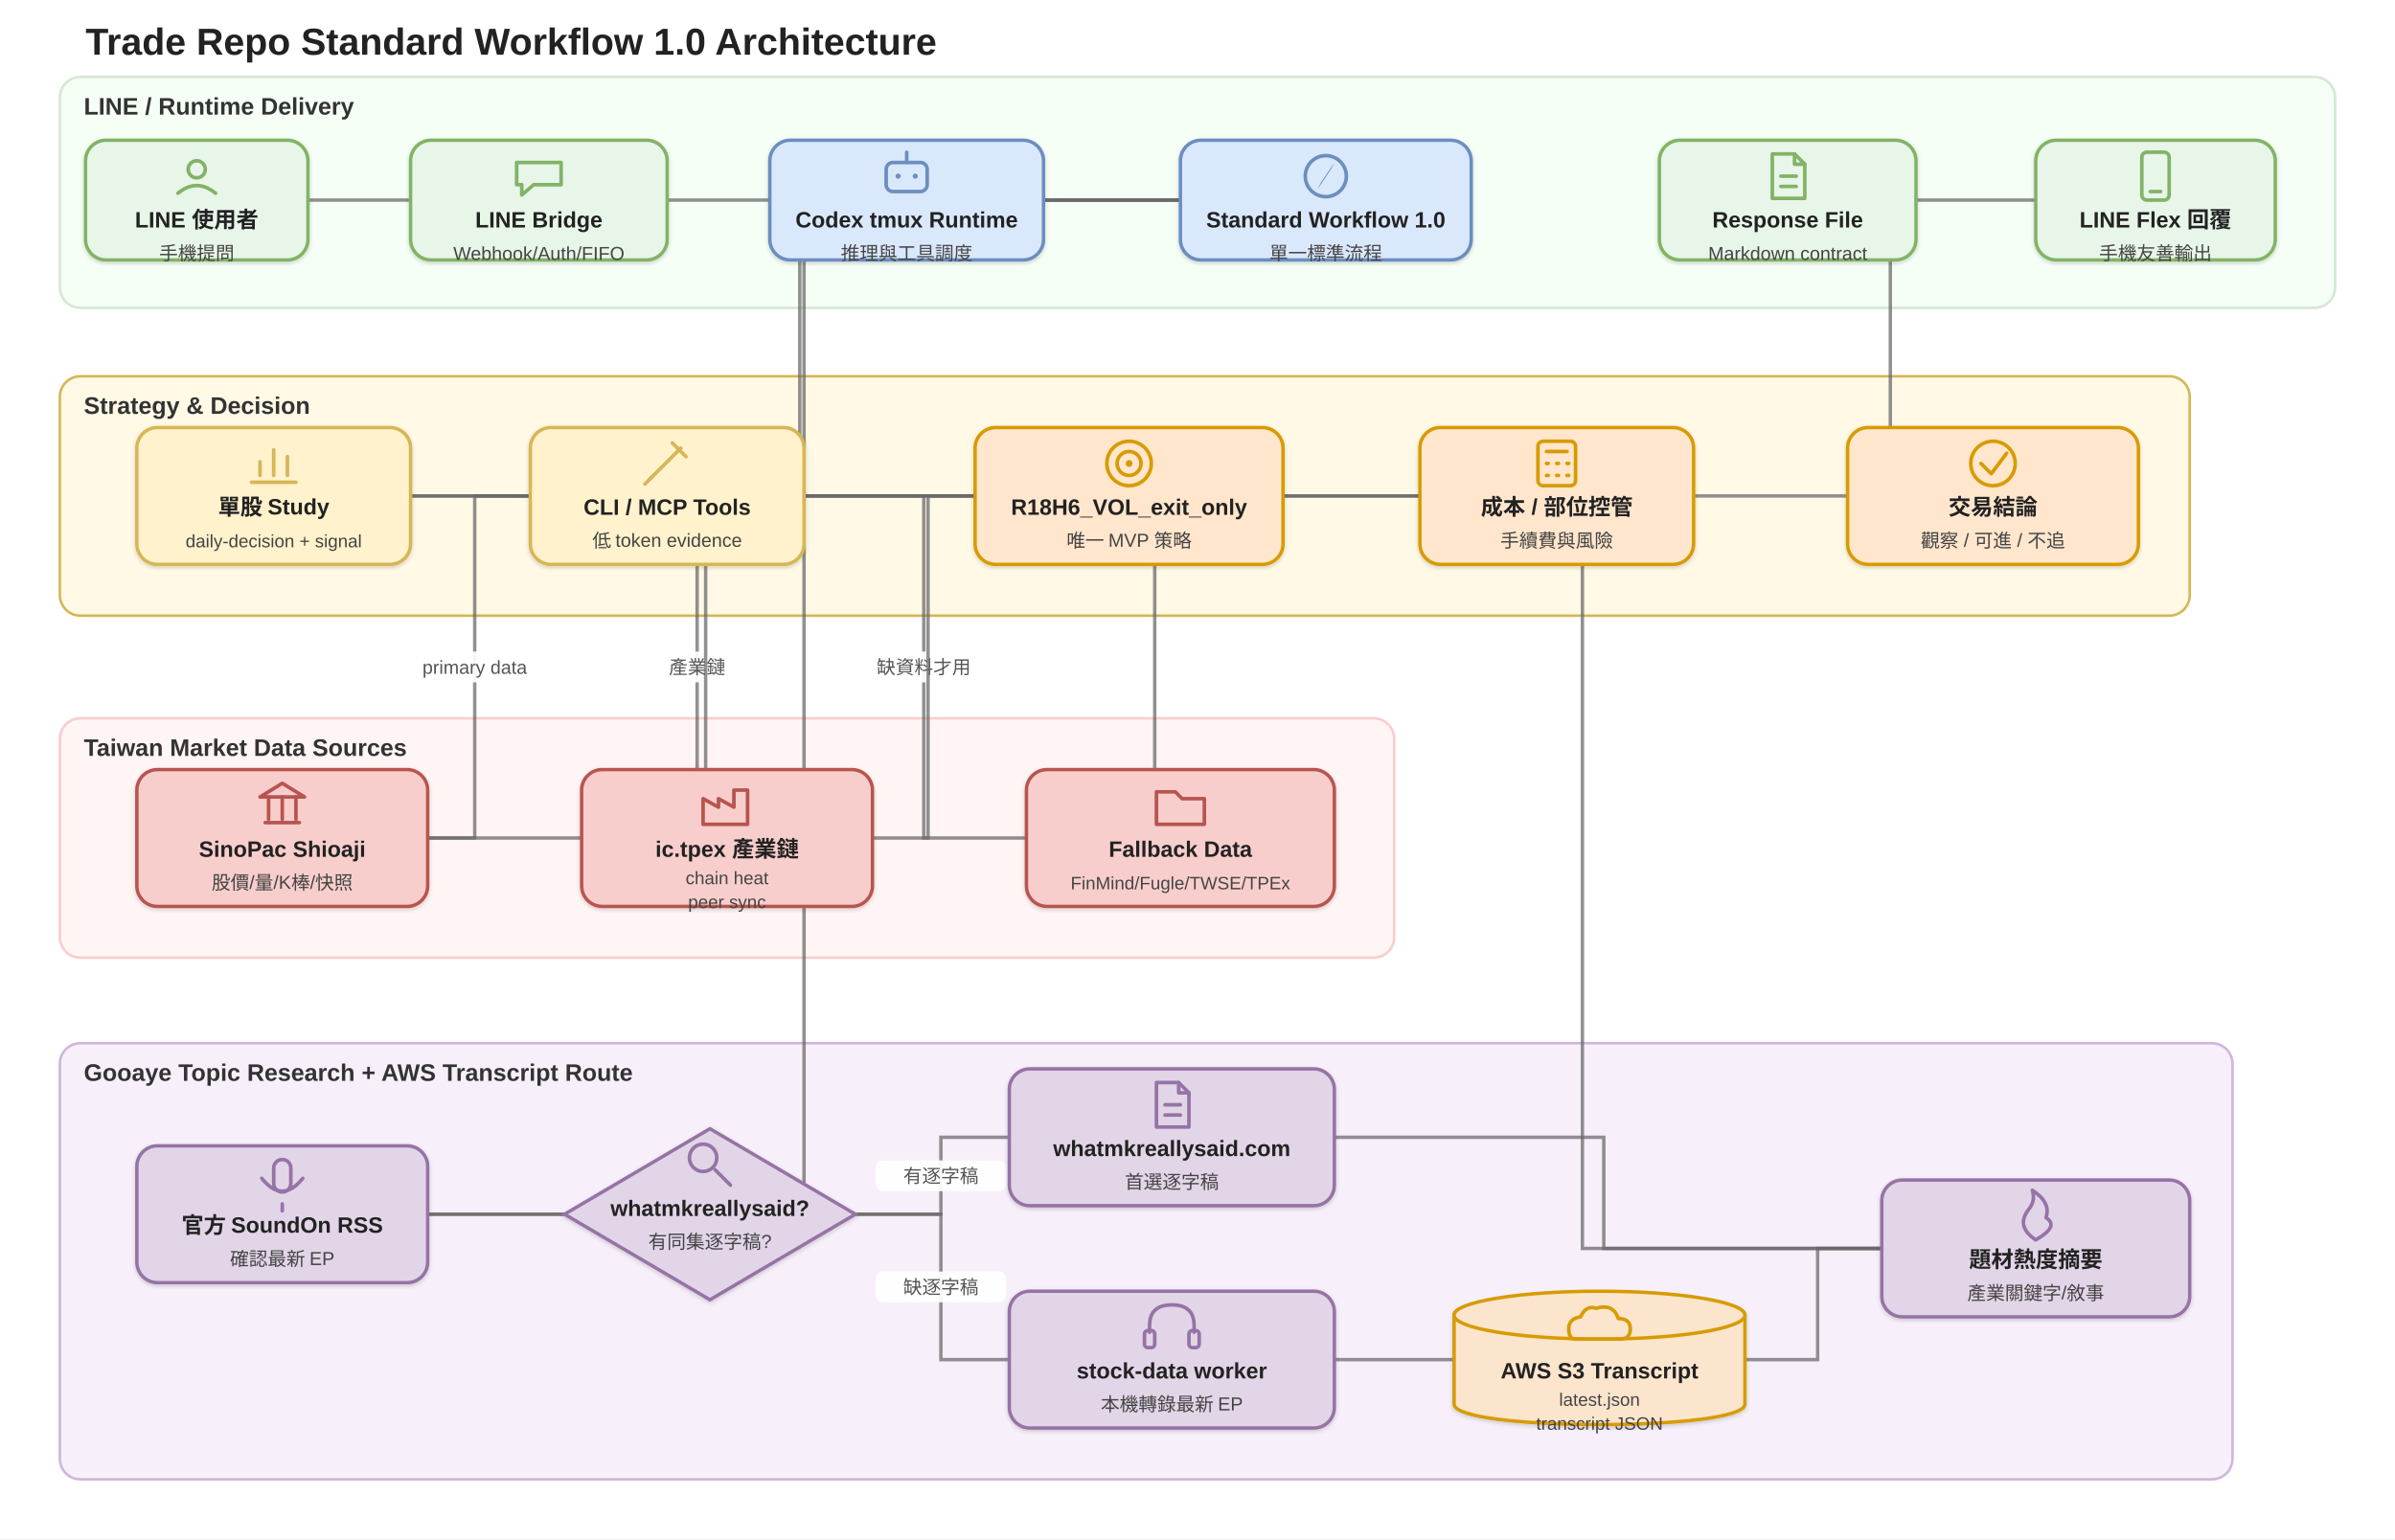
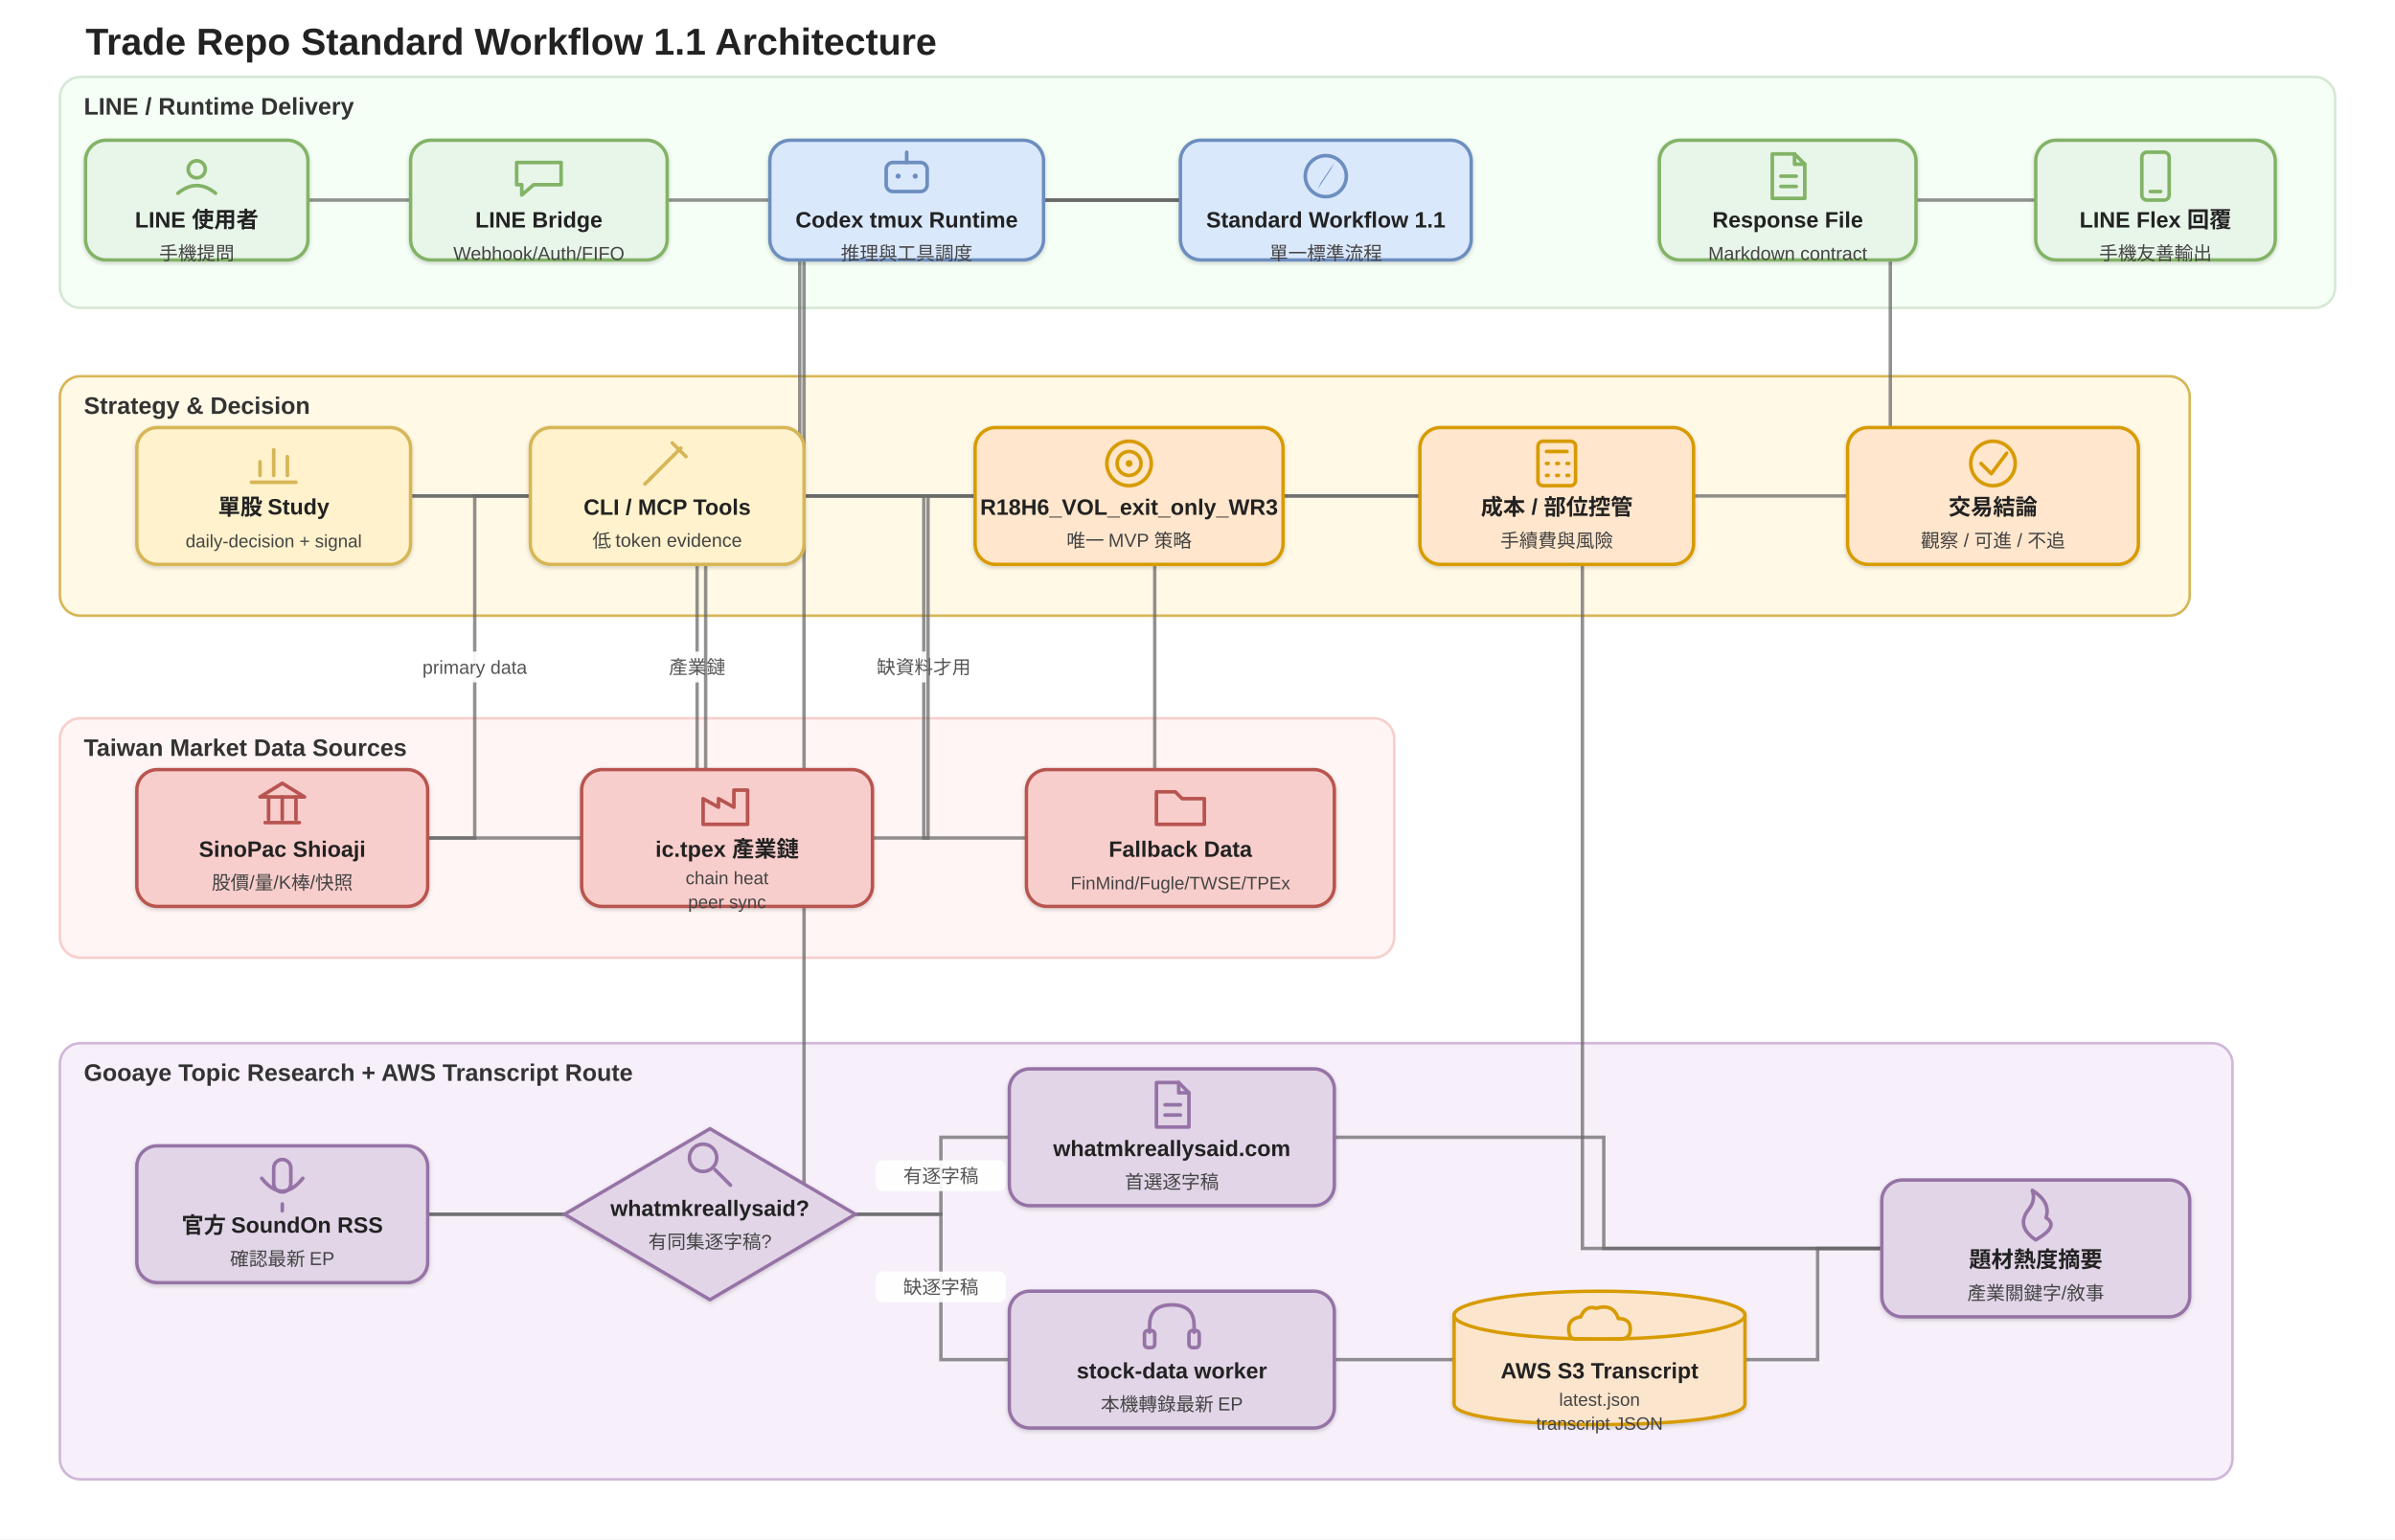
<svg xmlns="http://www.w3.org/2000/svg" width="1400" height="900" viewBox="0 0 1400 900" role="img" aria-labelledby="title desc">
  <defs>
    <marker id="arrow" viewBox="0 0 10 10" refX="9" refY="5" markerWidth="7" markerHeight="7" orient="auto-start-reverse">
      <path d="M 0 0 L 10 5 L 0 10 z" fill="#555" />
    </marker>
    <filter id="cardShadow" x="-5%" y="-5%" width="110%" height="110%">
      <feDropShadow dx="0" dy="1" stdDeviation="1.2" flood-opacity="0.18" />
    </filter>
  </defs>
  <rect width="1400" height="900" fill="#ffffff" />
-   <text x="50" y="32" font-family="Arial, sans-serif" font-size="22" font-weight="700" fill="#222">Trade Repo Standard Workflow 1.0 Architecture</text>
+   <text x="50" y="32" font-family="Arial, sans-serif" font-size="22" font-weight="700" fill="#222">Trade Repo Standard Workflow 1.1 Architecture</text>
  <rect x="35" y="45" width="1330" height="135" rx="12" fill="#F5FFF5" stroke="#D5E8D4" stroke-width="1.5" />
  <text x="49" y="67" font-family="Arial, sans-serif" font-size="14" font-weight="700" fill="#333">LINE / Runtime Delivery</text>
  <rect x="35" y="220" width="1245" height="140" rx="12" fill="#FFF9E6" stroke="#D6B656" stroke-width="1.5" />
  <text x="49" y="242" font-family="Arial, sans-serif" font-size="14" font-weight="700" fill="#333">Strategy &amp; Decision</text>
  <rect x="35" y="420" width="780" height="140" rx="12" fill="#FFF5F5" stroke="#F8CECC" stroke-width="1.5" />
  <text x="49" y="442" font-family="Arial, sans-serif" font-size="14" font-weight="700" fill="#333">Taiwan Market Data Sources</text>
  <rect x="35" y="610" width="1270" height="255" rx="12" fill="#F7F0FA" stroke="#D0B6D9" stroke-width="1.5" />
  <text x="49" y="632" font-family="Arial, sans-serif" font-size="14" font-weight="700" fill="#333">Gooaye Topic Research + AWS Transcript Route</text>
  <path d="M 115.0 117.0 L 215.0 117.0 L 215.0 117.0 L 315.0 117.0" fill="none" stroke="#666" stroke-width="2" opacity="0.72" marker-end="url(#arrow)" />
  <path d="M 315.0 117.0 L 422.5 117.0 L 422.5 117.0 L 530.0 117.0" fill="none" stroke="#666" stroke-width="2" opacity="0.72" marker-end="url(#arrow)" />
  <path d="M 530.0 117.0 L 652.5 117.0 L 652.5 117.0 L 775.0 117.0" fill="none" stroke="#666" stroke-width="2" opacity="0.72" marker-end="url(#arrow)" />
  <path d="M 775.0 117.0 L 467.5 117.0 L 467.5 290.0 L 160.0 290.0" fill="none" stroke="#666" stroke-width="2" opacity="0.72" marker-end="url(#arrow)" />
  <path d="M 160.0 290.0 L 275.0 290.0 L 275.0 290.0 L 390.0 290.0" fill="none" stroke="#666" stroke-width="2" opacity="0.72" marker-end="url(#arrow)" />
  <path d="M 390.0 290.0 L 525.0 290.0 L 525.0 290.0 L 660.0 290.0" fill="none" stroke="#666" stroke-width="2" opacity="0.72" marker-end="url(#arrow)" />
  <path d="M 775.0 117.0 L 470.0 117.0 L 470.0 710.0 L 165.0 710.0" fill="none" stroke="#666" stroke-width="2" opacity="0.72" marker-end="url(#arrow)" />
  <path d="M 165.0 710.0 L 290.0 710.0 L 290.0 710.0 L 415.0 710.0" fill="none" stroke="#666" stroke-width="2" opacity="0.72" marker-end="url(#arrow)" />
  <path d="M 415.0 710.0 L 550.0 710.0 L 550.0 665.0 L 685.0 665.0" fill="none" stroke="#666" stroke-width="2" opacity="0.72" marker-end="url(#arrow)" />
  <rect x="512.0" y="678.5" width="76" height="18" rx="4" fill="#fff" opacity="0.92" />
  <text x="550.0" y="691.5" text-anchor="middle" font-family="Arial, sans-serif" font-size="11" fill="#555">有逐字稿</text>
  <path d="M 415.0 710.0 L 550.0 710.0 L 550.0 795.0 L 685.0 795.0" fill="none" stroke="#666" stroke-width="2" opacity="0.72" marker-end="url(#arrow)" />
  <rect x="512.0" y="743.5" width="76" height="18" rx="4" fill="#fff" opacity="0.92" />
  <text x="550.0" y="756.5" text-anchor="middle" font-family="Arial, sans-serif" font-size="11" fill="#555">缺逐字稿</text>
  <path d="M 685.0 795.0 L 810.0 795.0 L 810.0 795.0 L 935.0 795.0" fill="none" stroke="#666" stroke-width="2" opacity="0.72" marker-end="url(#arrow)" />
  <path d="M 935.0 795.0 L 1062.5 795.0 L 1062.5 730.0 L 1190.0 730.0" fill="none" stroke="#666" stroke-width="2" opacity="0.72" marker-end="url(#arrow)" />
  <path d="M 685.0 665.0 L 937.5 665.0 L 937.5 730.0 L 1190.0 730.0" fill="none" stroke="#666" stroke-width="2" opacity="0.72" marker-end="url(#arrow)" />
  <path d="M 1190.0 730.0 L 925.0 730.0 L 925.0 290.0 L 660.0 290.0" fill="none" stroke="#666" stroke-width="2" opacity="0.72" marker-end="url(#arrow)" />
  <path d="M 390.0 290.0 L 277.5 290.0 L 277.5 490.0 L 165.0 490.0" fill="none" stroke="#666" stroke-width="2" opacity="0.72" marker-end="url(#arrow)" />
  <rect x="239.5" y="381.0" width="76" height="18" rx="4" fill="#fff" opacity="0.92" />
  <text x="277.5" y="394.0" text-anchor="middle" font-family="Arial, sans-serif" font-size="11" fill="#555">primary data</text>
  <path d="M 390.0 290.0 L 407.5 290.0 L 407.5 490.0 L 425.0 490.0" fill="none" stroke="#666" stroke-width="2" opacity="0.72" marker-end="url(#arrow)" />
  <rect x="369.5" y="381.0" width="76" height="18" rx="4" fill="#fff" opacity="0.92" />
  <text x="407.5" y="394.0" text-anchor="middle" font-family="Arial, sans-serif" font-size="11" fill="#555">產業鏈</text>
  <path d="M 390.0 290.0 L 540.0 290.0 L 540.0 490.0 L 690.0 490.0" fill="none" stroke="#666" stroke-width="2" opacity="0.72" marker-end="url(#arrow)" />
  <rect x="502.0" y="381.0" width="76" height="18" rx="4" fill="#fff" opacity="0.92" />
  <text x="540.0" y="394.0" text-anchor="middle" font-family="Arial, sans-serif" font-size="11" fill="#555">缺資料才用</text>
  <path d="M 165.0 490.0 L 412.5 490.0 L 412.5 290.0 L 660.0 290.0" fill="none" stroke="#666" stroke-width="2" opacity="0.72" marker-end="url(#arrow)" />
  <path d="M 425.0 490.0 L 542.5 490.0 L 542.5 290.0 L 660.0 290.0" fill="none" stroke="#666" stroke-width="2" opacity="0.72" marker-end="url(#arrow)" />
  <path d="M 690.0 490.0 L 675.0 490.0 L 675.0 290.0 L 660.0 290.0" fill="none" stroke="#666" stroke-width="2" opacity="0.72" marker-end="url(#arrow)" />
  <path d="M 660.0 290.0 L 785.0 290.0 L 785.0 290.0 L 910.0 290.0" fill="none" stroke="#666" stroke-width="2" opacity="0.72" marker-end="url(#arrow)" />
  <path d="M 910.0 290.0 L 1037.5 290.0 L 1037.5 290.0 L 1165.0 290.0" fill="none" stroke="#666" stroke-width="2" opacity="0.72" marker-end="url(#arrow)" />
  <path d="M 1165.0 290.0 L 1105.0 290.0 L 1105.0 117.0 L 1045.0 117.0" fill="none" stroke="#666" stroke-width="2" opacity="0.72" marker-end="url(#arrow)" />
  <path d="M 1045.0 117.0 L 1152.5 117.0 L 1152.5 117.0 L 1260.0 117.0" fill="none" stroke="#666" stroke-width="2" opacity="0.72" marker-end="url(#arrow)" />
  <rect x="50" y="82" width="130" height="70" rx="12" fill="#E8F5E9" stroke="#82B366" stroke-width="2" filter="url(#cardShadow)" />
  <circle cx="115.0" cy="99" r="5" fill="none" stroke="#82B366" stroke-width="2.1" stroke-linecap="round" stroke-linejoin="round" />
  <path d="M 104.0 113 Q 115.0 104 126.0 113" fill="none" stroke="#82B366" stroke-width="2.1" stroke-linecap="round" stroke-linejoin="round" />
  <text x="115.0" y="133" text-anchor="middle" font-family="Arial, sans-serif" font-size="13" font-weight="700" fill="#222">LINE 使用者</text>
  <text x="115.0" y="152" text-anchor="middle" font-family="Arial, sans-serif" font-size="11" fill="#444">手機提問</text>
  <rect x="240" y="82" width="150" height="70" rx="12" fill="#E8F5E9" stroke="#82B366" stroke-width="2" filter="url(#cardShadow)" />
  <path d="M 302.0 95 H 328.0 V 108 H 312.0 L 305.0 114 V 108 H 302.0 Z" fill="none" stroke="#82B366" stroke-width="2.1" stroke-linecap="round" stroke-linejoin="round" />
  <text x="315.0" y="133" text-anchor="middle" font-family="Arial, sans-serif" font-size="13" font-weight="700" fill="#222">LINE Bridge</text>
  <text x="315.0" y="152" text-anchor="middle" font-family="Arial, sans-serif" font-size="11" fill="#444">Webhook/Auth/FIFO</text>
  <rect x="450" y="82" width="160" height="70" rx="12" fill="#DAE8FC" stroke="#6C8EBF" stroke-width="2" filter="url(#cardShadow)" />
  <rect x="518.0" y="95" width="24" height="17" rx="4" fill="none" stroke="#6C8EBF" stroke-width="2.1" stroke-linecap="round" stroke-linejoin="round" />
  <path d="M 530.0 95 V 89" fill="none" stroke="#6C8EBF" stroke-width="2.1" stroke-linecap="round" stroke-linejoin="round" />
  <circle cx="525.0" cy="103" r="1.5" fill="#6C8EBF" />
  <circle cx="535.0" cy="103" r="1.5" fill="#6C8EBF" />
  <text x="530.0" y="133" text-anchor="middle" font-family="Arial, sans-serif" font-size="13" font-weight="700" fill="#222">Codex tmux Runtime</text>
  <text x="530.0" y="152" text-anchor="middle" font-family="Arial, sans-serif" font-size="11" fill="#444">推理與工具調度</text>
  <rect x="690" y="82" width="170" height="70" rx="12" fill="#DAE8FC" stroke="#6C8EBF" stroke-width="2" filter="url(#cardShadow)" />
  <circle cx="775.0" cy="103" r="12" fill="none" stroke="#6C8EBF" stroke-width="2.1" stroke-linecap="round" stroke-linejoin="round" />
  <path d="M 780.0 95 L 772.0 107 L 770.0 111 L 778.0 99 Z" fill="#6C8EBF" />
-   <text x="775.0" y="133" text-anchor="middle" font-family="Arial, sans-serif" font-size="13" font-weight="700" fill="#222">Standard Workflow 1.0</text>
+   <text x="775.0" y="133" text-anchor="middle" font-family="Arial, sans-serif" font-size="13" font-weight="700" fill="#222">Standard Workflow 1.1</text>
  <text x="775.0" y="152" text-anchor="middle" font-family="Arial, sans-serif" font-size="11" fill="#444">單一標準流程</text>
  <rect x="970" y="82" width="150" height="70" rx="12" fill="#E8F5E9" stroke="#82B366" stroke-width="2" filter="url(#cardShadow)" />
  <path d="M 1036.0 90 H 1049.0 L 1055.0 96 V 116 H 1036.0 Z" fill="none" stroke="#82B366" stroke-width="2.1" stroke-linecap="round" stroke-linejoin="round" />
  <path d="M 1049.0 90 V 96 H 1055.0" fill="none" stroke="#82B366" stroke-width="2.1" stroke-linecap="round" stroke-linejoin="round" />
  <path d="M 1041.0 103 H 1050.0 M 1041.0 109 H 1050.0" fill="none" stroke="#82B366" stroke-width="2.1" stroke-linecap="round" stroke-linejoin="round" />
  <text x="1045.0" y="133" text-anchor="middle" font-family="Arial, sans-serif" font-size="13" font-weight="700" fill="#222">Response File</text>
  <text x="1045.0" y="152" text-anchor="middle" font-family="Arial, sans-serif" font-size="11" fill="#444">Markdown contract</text>
  <rect x="1190" y="82" width="140" height="70" rx="12" fill="#E8F5E9" stroke="#82B366" stroke-width="2" filter="url(#cardShadow)" />
  <rect x="1252.0" y="89" width="16" height="28" rx="3" fill="none" stroke="#82B366" stroke-width="2.1" stroke-linecap="round" stroke-linejoin="round" />
  <path d="M 1257.0 112 H 1263.0" fill="none" stroke="#82B366" stroke-width="2.1" stroke-linecap="round" stroke-linejoin="round" />
  <text x="1260.0" y="133" text-anchor="middle" font-family="Arial, sans-serif" font-size="13" font-weight="700" fill="#222">LINE Flex 回覆</text>
  <text x="1260.0" y="152" text-anchor="middle" font-family="Arial, sans-serif" font-size="11" fill="#444">手機友善輸出</text>
  <rect x="80" y="250" width="160" height="80" rx="12" fill="#FFF2CC" stroke="#D6B656" stroke-width="2" filter="url(#cardShadow)" />
  <path d="M 147.0 282 H 173.0" fill="none" stroke="#D6B656" stroke-width="2.1" stroke-linecap="round" stroke-linejoin="round" />
  <path d="M 152.0 278 V 270 M 160.0 278 V 263 M 168.0 278 V 267" fill="none" stroke="#D6B656" stroke-width="2.1" stroke-linecap="round" stroke-linejoin="round" />
  <text x="160.0" y="301" text-anchor="middle" font-family="Arial, sans-serif" font-size="13" font-weight="700" fill="#222">單股 Study</text>
  <text x="160.0" y="320" text-anchor="middle" font-family="Arial, sans-serif" font-size="10.5" fill="#444">daily-decision + signal</text>
  <rect x="310" y="250" width="160" height="80" rx="12" fill="#FFF2CC" stroke="#D6B656" stroke-width="2" filter="url(#cardShadow)" />
  <path d="M 380.0 280 L 398.0 262" fill="none" stroke="#D6B656" stroke-width="2.1" stroke-linecap="round" stroke-linejoin="round" />
  <path d="M 393.0 259 L 401.0 267" fill="none" stroke="#D6B656" stroke-width="2.1" stroke-linecap="round" stroke-linejoin="round" />
  <path d="M 377.0 283 L 381.0 279" fill="none" stroke="#D6B656" stroke-width="2.1" stroke-linecap="round" stroke-linejoin="round" />
  <text x="390.0" y="301" text-anchor="middle" font-family="Arial, sans-serif" font-size="13" font-weight="700" fill="#222">CLI / MCP Tools</text>
  <text x="390.0" y="320" text-anchor="middle" font-family="Arial, sans-serif" font-size="11" fill="#444">低 token evidence</text>
  <rect x="570" y="250" width="180" height="80" rx="12" fill="#FFE6CC" stroke="#D79B00" stroke-width="2" filter="url(#cardShadow)" />
  <circle cx="660.0" cy="271" r="13" fill="none" stroke="#D79B00" stroke-width="2.1" stroke-linecap="round" stroke-linejoin="round" />
  <circle cx="660.0" cy="271" r="7" fill="none" stroke="#D79B00" stroke-width="2.1" stroke-linecap="round" stroke-linejoin="round" />
  <circle cx="660.0" cy="271" r="2" fill="#D79B00" />
-   <text x="660.0" y="301" text-anchor="middle" font-family="Arial, sans-serif" font-size="13" font-weight="700" fill="#222">R18H6_VOL_exit_only</text>
+   <text x="660.0" y="301" text-anchor="middle" font-family="Arial, sans-serif" font-size="13" font-weight="700" fill="#222">R18H6_VOL_exit_only_WR3</text>
  <text x="660.0" y="320" text-anchor="middle" font-family="Arial, sans-serif" font-size="11" fill="#444">唯一 MVP 策略</text>
  <rect x="830" y="250" width="160" height="80" rx="12" fill="#FFE6CC" stroke="#D79B00" stroke-width="2" filter="url(#cardShadow)" />
  <rect x="899.0" y="258" width="22" height="26" rx="3" fill="none" stroke="#D79B00" stroke-width="2.1" stroke-linecap="round" stroke-linejoin="round" />
  <path d="M 904.0 264 H 916.0" fill="none" stroke="#D79B00" stroke-width="2.1" stroke-linecap="round" stroke-linejoin="round" />
  <path d="M 904.0 271 H 905.0 M 910.0 271 H 911.0 M 916.0 271 H 917.0 M 904.0 278 H 905.0 M 910.0 278 H 911.0 M 916.0 278 H 917.0" fill="none" stroke="#D79B00" stroke-width="2.1" stroke-linecap="round" stroke-linejoin="round" />
  <text x="910.0" y="301" text-anchor="middle" font-family="Arial, sans-serif" font-size="13" font-weight="700" fill="#222">成本 / 部位控管</text>
  <text x="910.0" y="320" text-anchor="middle" font-family="Arial, sans-serif" font-size="11" fill="#444">手續費與風險</text>
  <rect x="1080" y="250" width="170" height="80" rx="12" fill="#FFE6CC" stroke="#D79B00" stroke-width="2" filter="url(#cardShadow)" />
  <circle cx="1165.0" cy="271" r="13" fill="none" stroke="#D79B00" stroke-width="2.1" stroke-linecap="round" stroke-linejoin="round" />
  <path d="M 1158.0 271 L 1164.0 277 L 1173.0 265" fill="none" stroke="#D79B00" stroke-width="2.1" stroke-linecap="round" stroke-linejoin="round" />
  <text x="1165.0" y="301" text-anchor="middle" font-family="Arial, sans-serif" font-size="13" font-weight="700" fill="#222">交易結論</text>
  <text x="1165.0" y="320" text-anchor="middle" font-family="Arial, sans-serif" font-size="11" fill="#444">觀察 / 可進 / 不追</text>
  <rect x="80" y="450" width="170" height="80" rx="12" fill="#F8CECC" stroke="#B85450" stroke-width="2" filter="url(#cardShadow)" />
  <path d="M 152.0 466 L 165.0 458 L 178.0 466 Z" fill="none" stroke="#B85450" stroke-width="2.1" stroke-linecap="round" stroke-linejoin="round" />
  <path d="M 155.0 481 H 175.0 M 157.0 466 V 479 M 165.0 466 V 479 M 173.0 466 V 479" fill="none" stroke="#B85450" stroke-width="2.1" stroke-linecap="round" stroke-linejoin="round" />
  <text x="165.0" y="501" text-anchor="middle" font-family="Arial, sans-serif" font-size="13" font-weight="700" fill="#222">SinoPac Shioaji</text>
  <text x="165.0" y="520" text-anchor="middle" font-family="Arial, sans-serif" font-size="11" fill="#444">股價/量/K棒/快照</text>
  <rect x="340" y="450" width="170" height="80" rx="12" fill="#F8CECC" stroke="#B85450" stroke-width="2" filter="url(#cardShadow)" />
  <path d="M 411.0 482 V 467 L 420.0 472 V 467 L 429.0 472 V 462 H 437.0 V 482 Z" fill="none" stroke="#B85450" stroke-width="2.1" stroke-linecap="round" stroke-linejoin="round" />
  <text x="425.0" y="501" text-anchor="middle" font-family="Arial, sans-serif" font-size="13" font-weight="700" fill="#222">ic.tpex 產業鏈</text>
  <text x="425.0" y="517" text-anchor="middle" font-family="Arial, sans-serif" font-size="10.5" fill="#444">chain heat</text>
  <text x="425.0" y="531" text-anchor="middle" font-family="Arial, sans-serif" font-size="10.5" fill="#444">peer sync</text>
  <rect x="600" y="450" width="180" height="80" rx="12" fill="#F8CECC" stroke="#B85450" stroke-width="2" filter="url(#cardShadow)" />
  <path d="M 676.0 463 H 687.0 L 691.0 467 H 704.0 V 482 H 676.0 Z" fill="none" stroke="#B85450" stroke-width="2.1" stroke-linecap="round" stroke-linejoin="round" />
  <text x="690.0" y="501" text-anchor="middle" font-family="Arial, sans-serif" font-size="13" font-weight="700" fill="#222">Fallback Data</text>
  <text x="690.0" y="520" text-anchor="middle" font-family="Arial, sans-serif" font-size="10.5" fill="#444">FinMind/Fugle/TWSE/TPEx</text>
  <rect x="80" y="670" width="170" height="80" rx="12" fill="#E1D5E7" stroke="#9673A6" stroke-width="2" filter="url(#cardShadow)" />
  <rect x="160.0" y="678" width="10" height="19" rx="5" fill="none" stroke="#9673A6" stroke-width="2.1" stroke-linecap="round" stroke-linejoin="round" />
  <path d="M 153.0 689 Q 165.0 704 177.0 689 M 165.0 704 V 708" fill="none" stroke="#9673A6" stroke-width="2.1" stroke-linecap="round" stroke-linejoin="round" />
  <text x="165.0" y="721" text-anchor="middle" font-family="Arial, sans-serif" font-size="13" font-weight="700" fill="#222">官方 SoundOn RSS</text>
  <text x="165.0" y="740" text-anchor="middle" font-family="Arial, sans-serif" font-size="11" fill="#444">確認最新 EP</text>
  <polygon points="415.0,660 500,710.0 415.0,760 330,710.0" fill="#E1D5E7" stroke="#9673A6" stroke-width="2" filter="url(#cardShadow)" />
  <circle cx="411.0" cy="677" r="8" fill="none" stroke="#9673A6" stroke-width="2.1" stroke-linecap="round" stroke-linejoin="round" />
  <path d="M 418.0 684 L 427.0 693" fill="none" stroke="#9673A6" stroke-width="2.1" stroke-linecap="round" stroke-linejoin="round" />
  <text x="415.0" y="711" text-anchor="middle" font-family="Arial, sans-serif" font-size="13" font-weight="700" fill="#222">whatmkreallysaid?</text>
  <text x="415.0" y="730" text-anchor="middle" font-family="Arial, sans-serif" font-size="11" fill="#444">有同集逐字稿?</text>
  <rect x="590" y="625" width="190" height="80" rx="12" fill="#E1D5E7" stroke="#9673A6" stroke-width="2" filter="url(#cardShadow)" />
  <path d="M 676.0 633 H 689.0 L 695.0 639 V 659 H 676.0 Z" fill="none" stroke="#9673A6" stroke-width="2.1" stroke-linecap="round" stroke-linejoin="round" />
  <path d="M 689.0 633 V 639 H 695.0" fill="none" stroke="#9673A6" stroke-width="2.1" stroke-linecap="round" stroke-linejoin="round" />
  <path d="M 681.0 646 H 690.0 M 681.0 652 H 690.0" fill="none" stroke="#9673A6" stroke-width="2.1" stroke-linecap="round" stroke-linejoin="round" />
  <text x="685.0" y="676" text-anchor="middle" font-family="Arial, sans-serif" font-size="13" font-weight="700" fill="#222">whatmkreallysaid.com</text>
  <text x="685.0" y="695" text-anchor="middle" font-family="Arial, sans-serif" font-size="11" fill="#444">首選逐字稿</text>
  <rect x="590" y="755" width="190" height="80" rx="12" fill="#E1D5E7" stroke="#9673A6" stroke-width="2" filter="url(#cardShadow)" />
  <path d="M 672.0 779 V 775 Q 672.0 763 685.0 763 Q 698.0 763 698.0 775 V 779" fill="none" stroke="#9673A6" stroke-width="2.1" stroke-linecap="round" stroke-linejoin="round" />
  <rect x="669.0" y="778" width="6" height="10" rx="2" fill="none" stroke="#9673A6" stroke-width="2.1" stroke-linecap="round" stroke-linejoin="round" />
  <rect x="695.0" y="778" width="6" height="10" rx="2" fill="none" stroke="#9673A6" stroke-width="2.1" stroke-linecap="round" stroke-linejoin="round" />
  <text x="685.0" y="806" text-anchor="middle" font-family="Arial, sans-serif" font-size="13" font-weight="700" fill="#222">stock-data worker</text>
  <text x="685.0" y="825" text-anchor="middle" font-family="Arial, sans-serif" font-size="11" fill="#444">本機轉錄最新 EP</text>
  <path d="M850,769 C850,753 1020,753 1020,769 L1020,821 C1020,837 850,837 850,821 Z" fill="#FCE5CD" stroke="#D79B00" stroke-width="2" filter="url(#cardShadow)" />
  <ellipse cx="935.0" cy="769" rx="85.0" ry="14" fill="#FCE5CD" stroke="#D79B00" stroke-width="2" />
  <path d="M 921.0 783 H 947.0 Q 953.0 783 953.0 777 Q 953.0 771 946.0 771 Q 943.0 762 933.0 765 Q 927.0 763 924.0 770 Q 917.0 771 917.0 777 Q 917.0 783 921.0 783" fill="none" stroke="#D79B00" stroke-width="2.1" stroke-linecap="round" stroke-linejoin="round" />
  <text x="935.0" y="806" text-anchor="middle" font-family="Arial, sans-serif" font-size="13" font-weight="700" fill="#222">AWS S3 Transcript</text>
  <text x="935.0" y="822" text-anchor="middle" font-family="Arial, sans-serif" font-size="10.5" fill="#444">latest.json</text>
  <text x="935.0" y="836" text-anchor="middle" font-family="Arial, sans-serif" font-size="10.5" fill="#444">transcript JSON</text>
  <rect x="1100" y="690" width="180" height="80" rx="12" fill="#E1D5E7" stroke="#9673A6" stroke-width="2" filter="url(#cardShadow)" />
  <path d="M 1190.0 725 Q 1178.0 717 1186.0 707 Q 1190.0 702 1188.0 696 Q 1199.0 703 1196.0 712 Q 1204.0 717 1190.0 725 Z" fill="none" stroke="#9673A6" stroke-width="2.1" stroke-linecap="round" stroke-linejoin="round" />
  <text x="1190.0" y="741" text-anchor="middle" font-family="Arial, sans-serif" font-size="13" font-weight="700" fill="#222">題材熱度摘要</text>
  <text x="1190.0" y="760" text-anchor="middle" font-family="Arial, sans-serif" font-size="11" fill="#444">產業關鍵字/敘事</text>
</svg>
